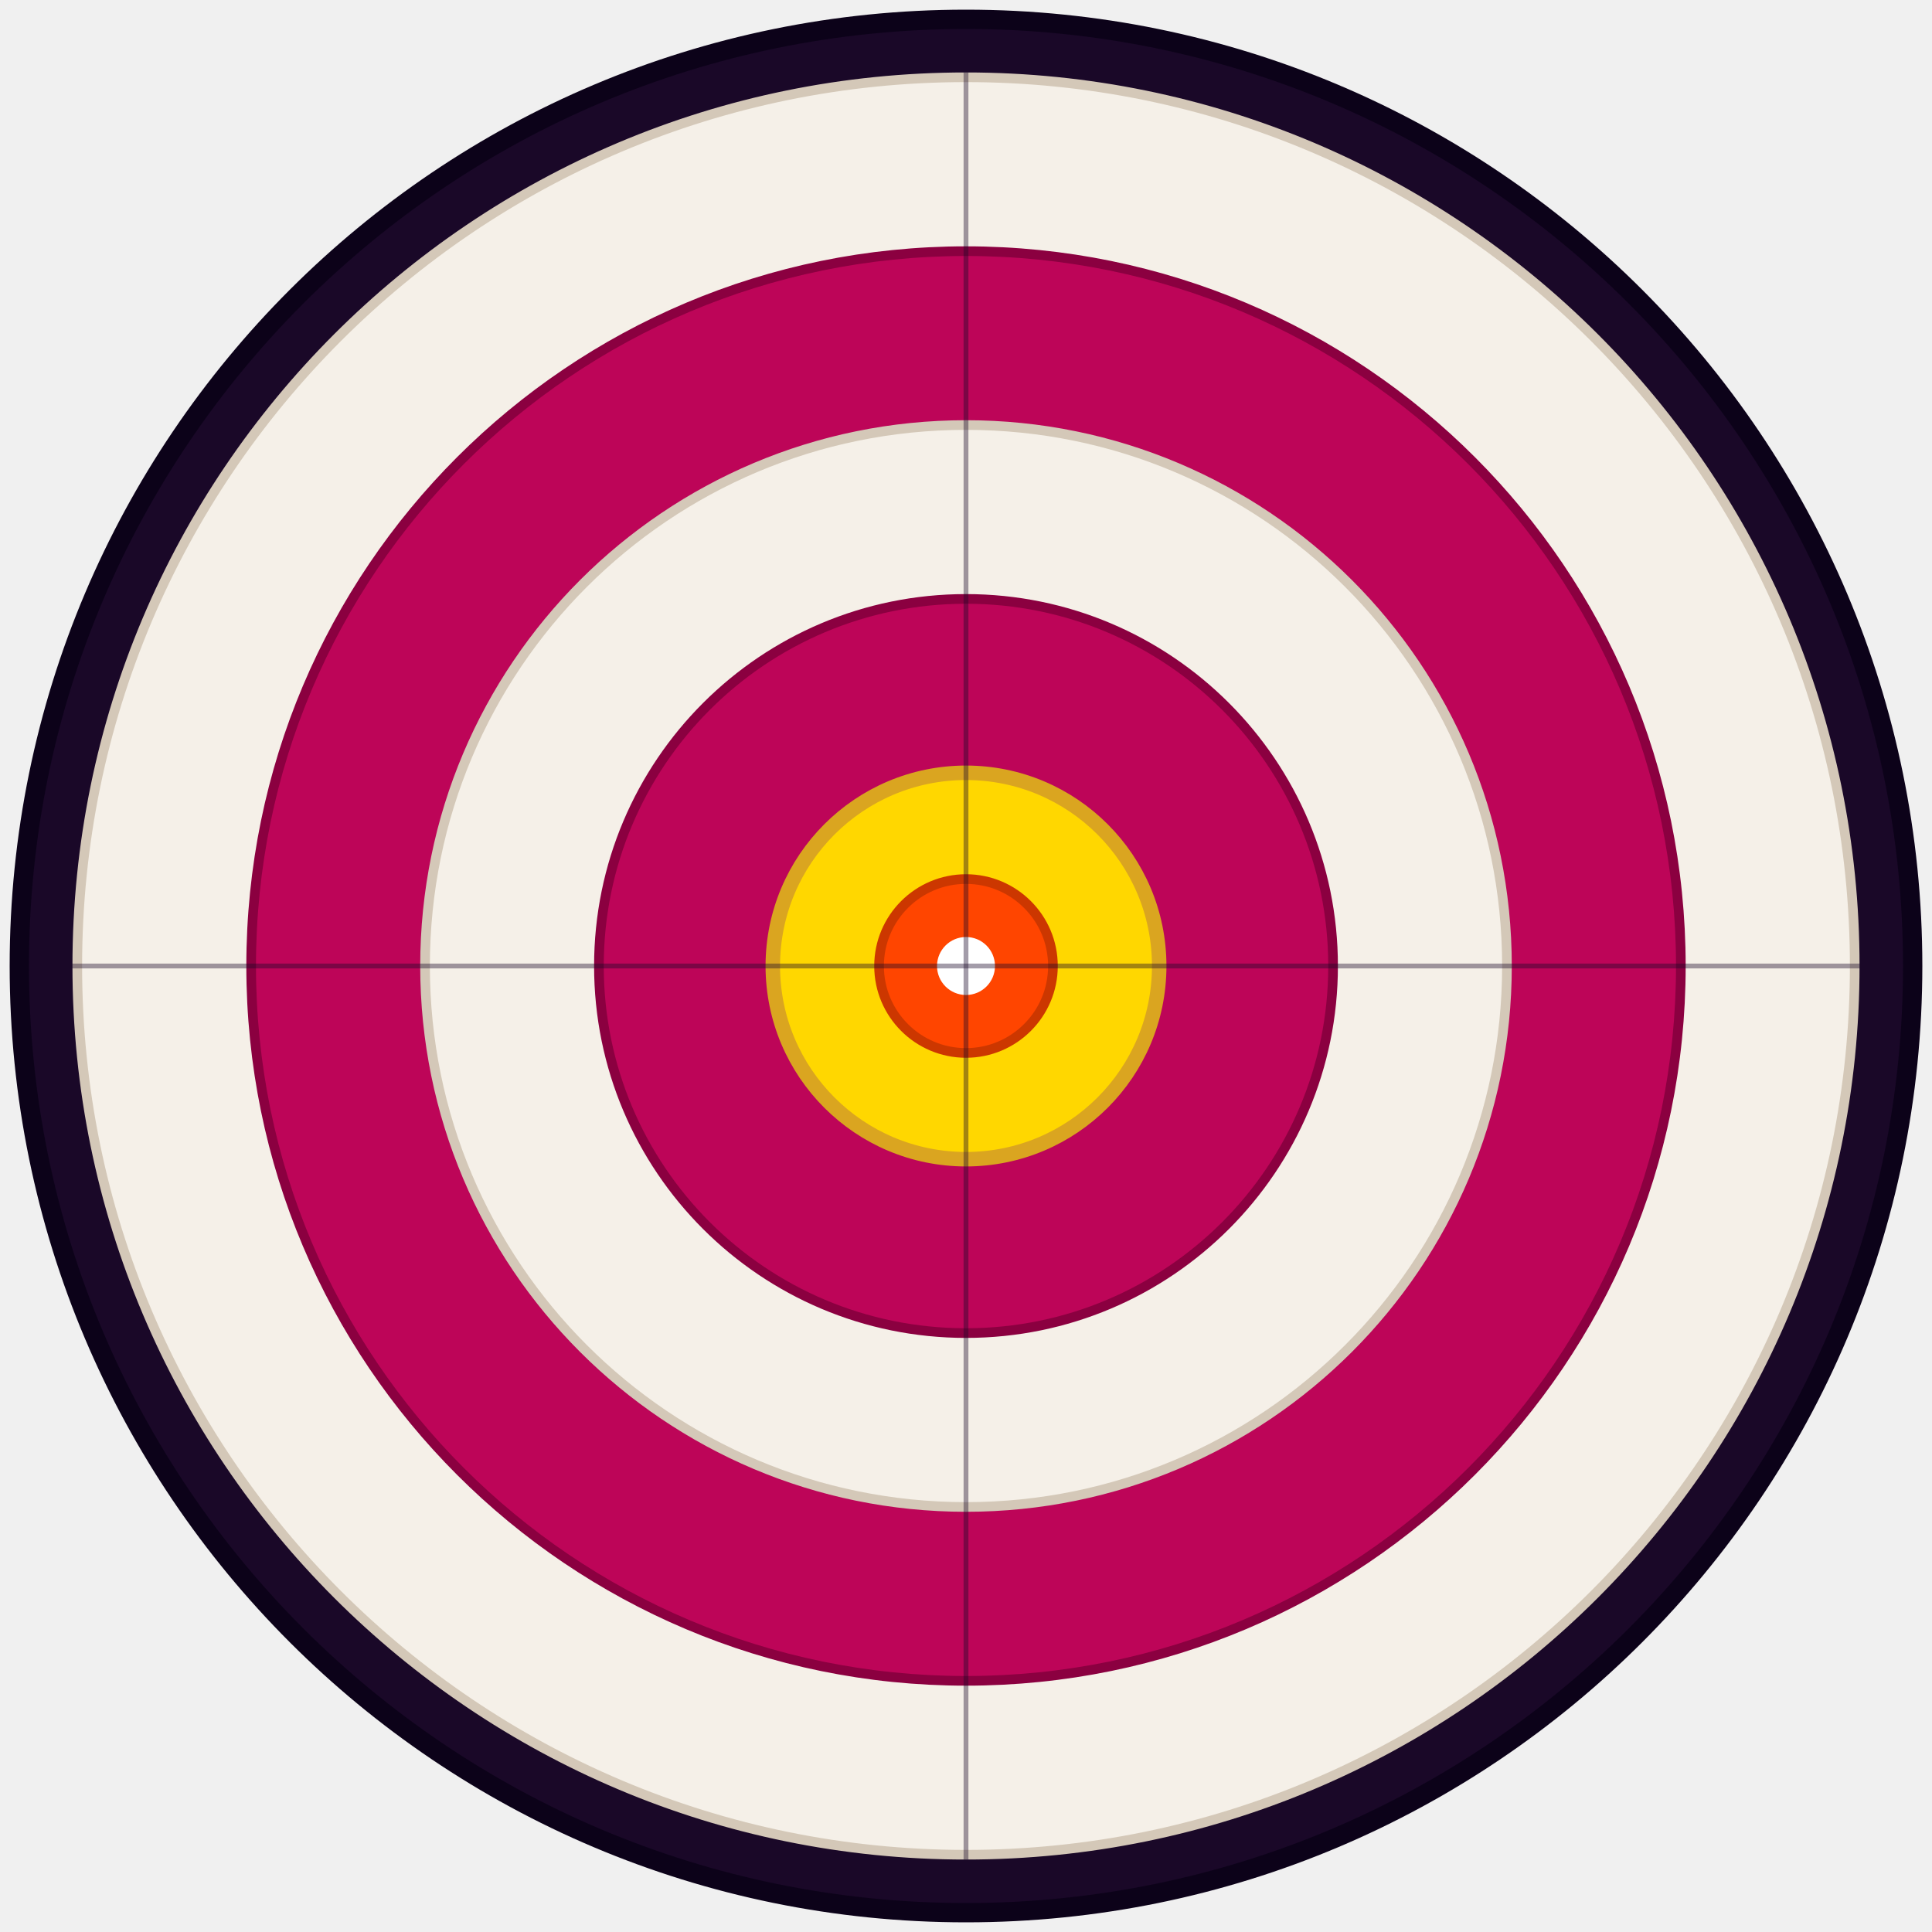
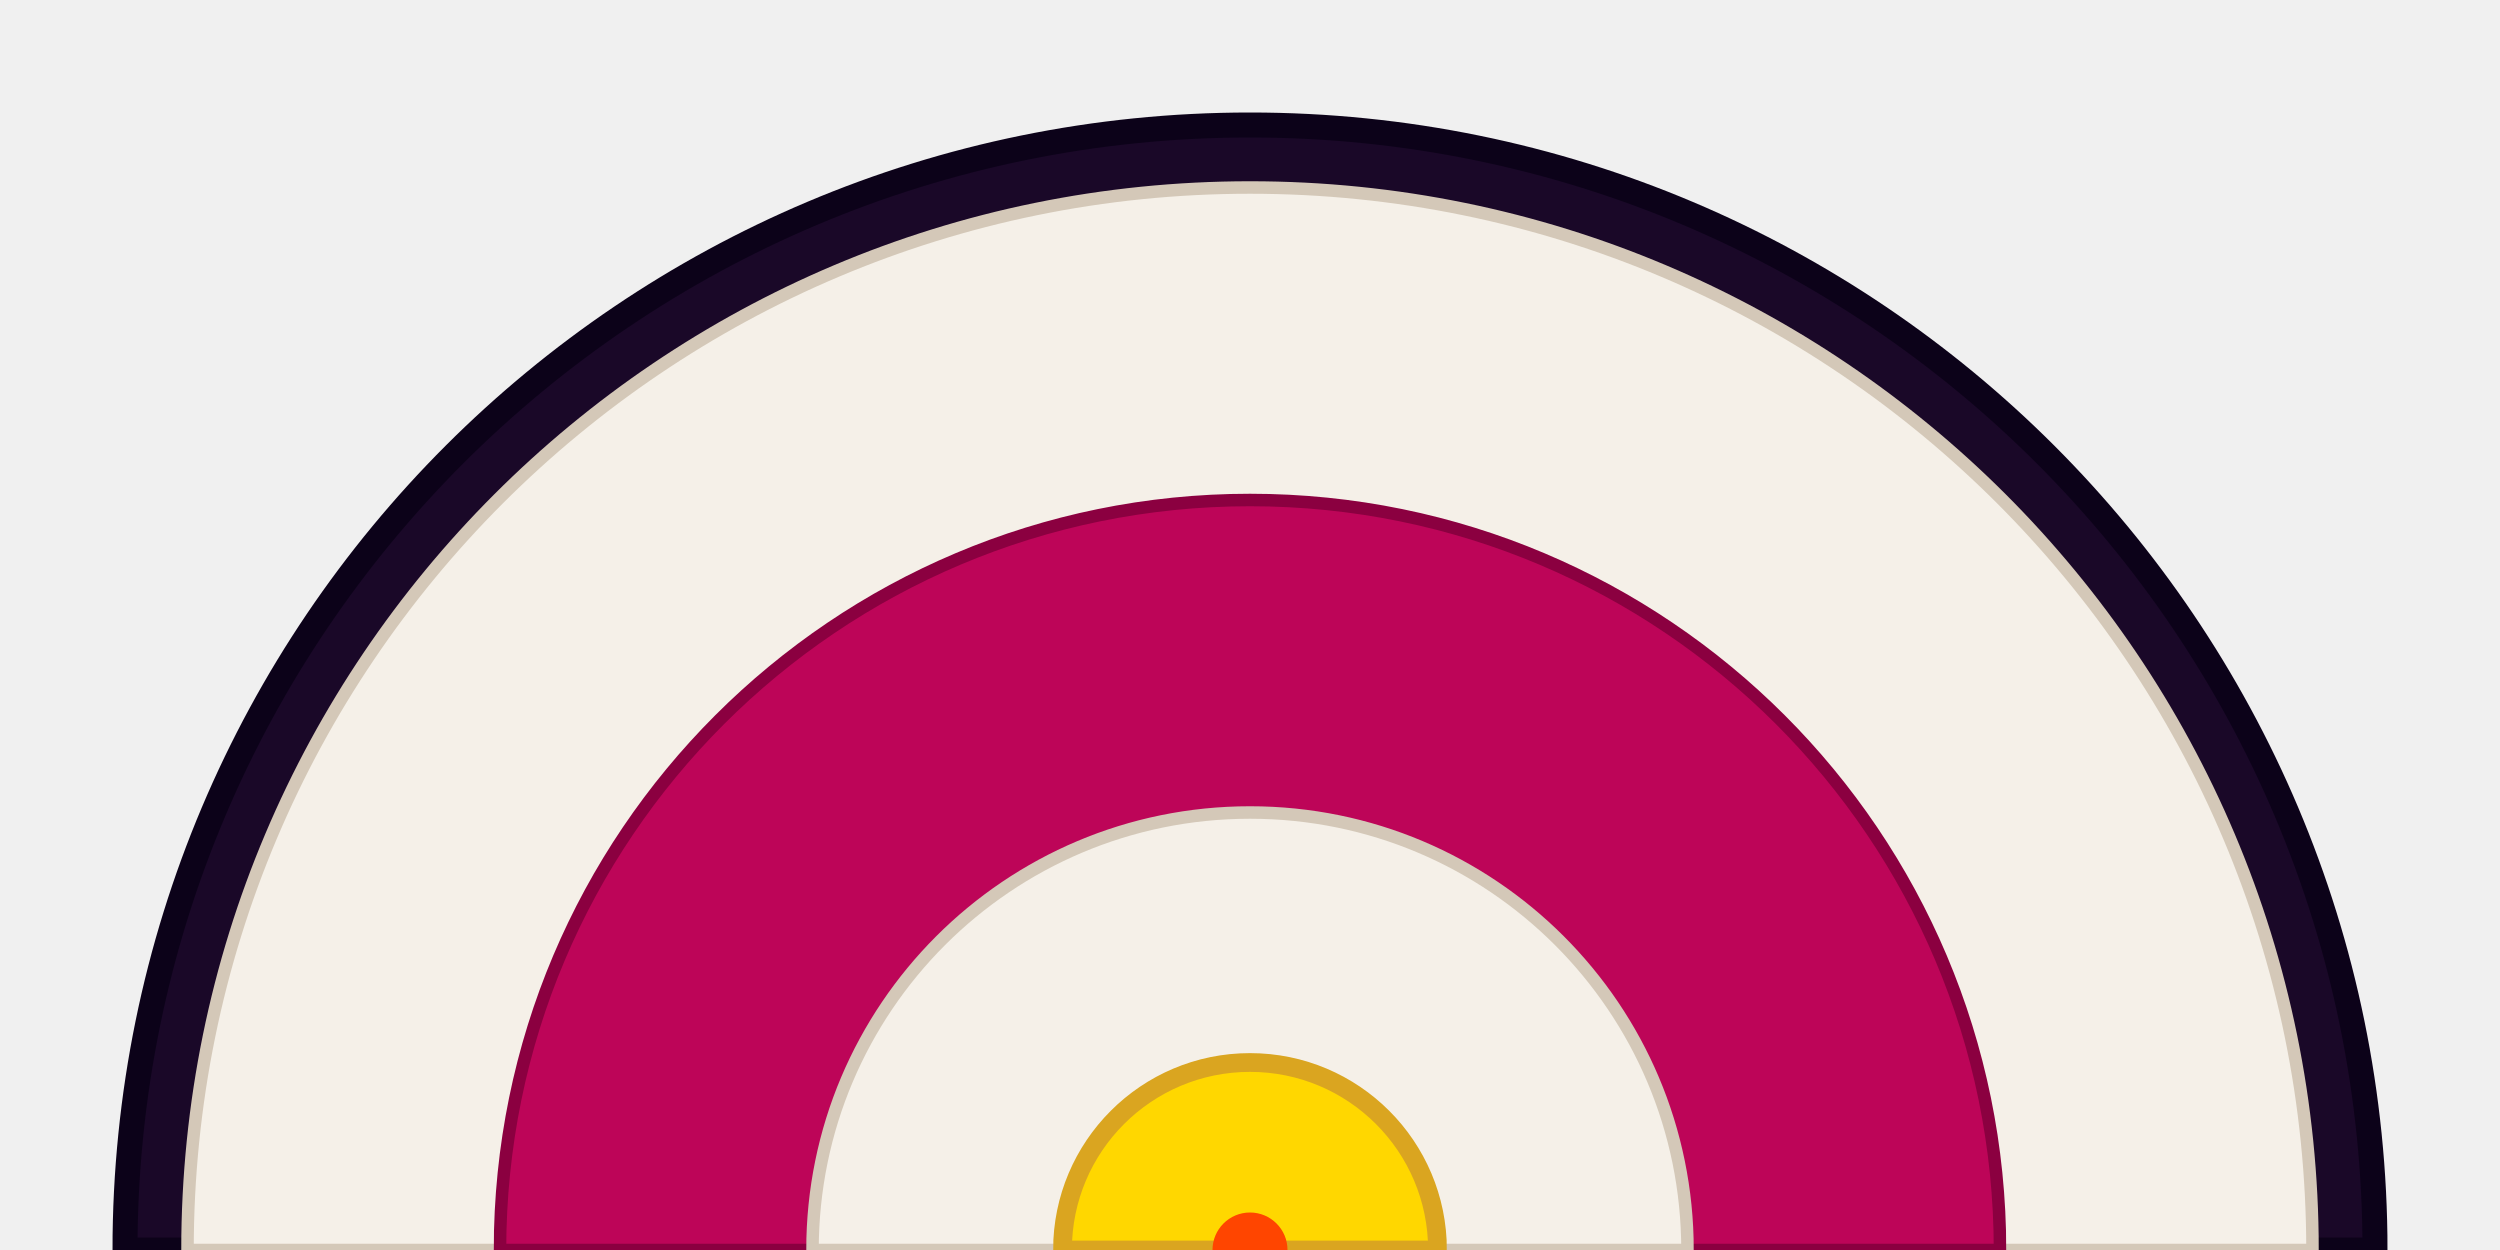
- <svg xmlns="http://www.w3.org/2000/svg" viewBox="0 0 200 200">
-   <circle cx="100" cy="100" r="98" fill="#1A0828" stroke="#0C0219" stroke-width="2" />
-   <circle cx="100" cy="100" r="92" fill="#F5F0E8" stroke="#D4C8B8" stroke-width="1" />
-   <circle cx="100" cy="100" r="74" fill="#BD0558" stroke="#8B0040" stroke-width="1" />
-   <circle cx="100" cy="100" r="56" fill="#F5F0E8" stroke="#D4C8B8" stroke-width="1" />
-   <circle cx="100" cy="100" r="38" fill="#BD0558" stroke="#8B0040" stroke-width="1" />
-   <circle cx="100" cy="100" r="20" fill="#FFD700" stroke="#DAA520" stroke-width="1.5" />
-   <circle cx="100" cy="100" r="9" fill="#FF4500" stroke="#CC3700" stroke-width="1" />
-   <circle cx="100" cy="100" r="3" fill="#FFFFFF" />
-   <line x1="100" y1="6" x2="100" y2="194" stroke="#1A0828" stroke-width="0.5" opacity="0.4" />
-   <line x1="6" y1="100" x2="194" y2="100" stroke="#1A0828" stroke-width="0.5" opacity="0.4" />
+ <svg xmlns="http://www.w3.org/2000/svg" viewBox="0 0 200 100">
+   <path d="M 10,100 A 90,90 0 0,1 190,100 Z" fill="#1A0828" stroke="#0C0219" stroke-width="2" />
+   <path d="M 15,100 A 85,85 0 0,1 185,100 Z" fill="#F5F0E8" stroke="#D4C8B8" stroke-width="1" />
+   <path d="M 40,100 A 60,60 0 0,1 160,100 Z" fill="#BD0558" stroke="#8B0040" stroke-width="1" />
+   <path d="M 65,100 A 35,35 0 0,1 135,100 Z" fill="#F5F0E8" stroke="#D4C8B8" stroke-width="1" />
+   <path d="M 85,100 A 15,15 0 0,1 115,100 Z" fill="#FFD700" stroke="#DAA520" stroke-width="1.5" />
+   <circle cx="100" cy="100" r="3" fill="#FF4500" />
</svg>
